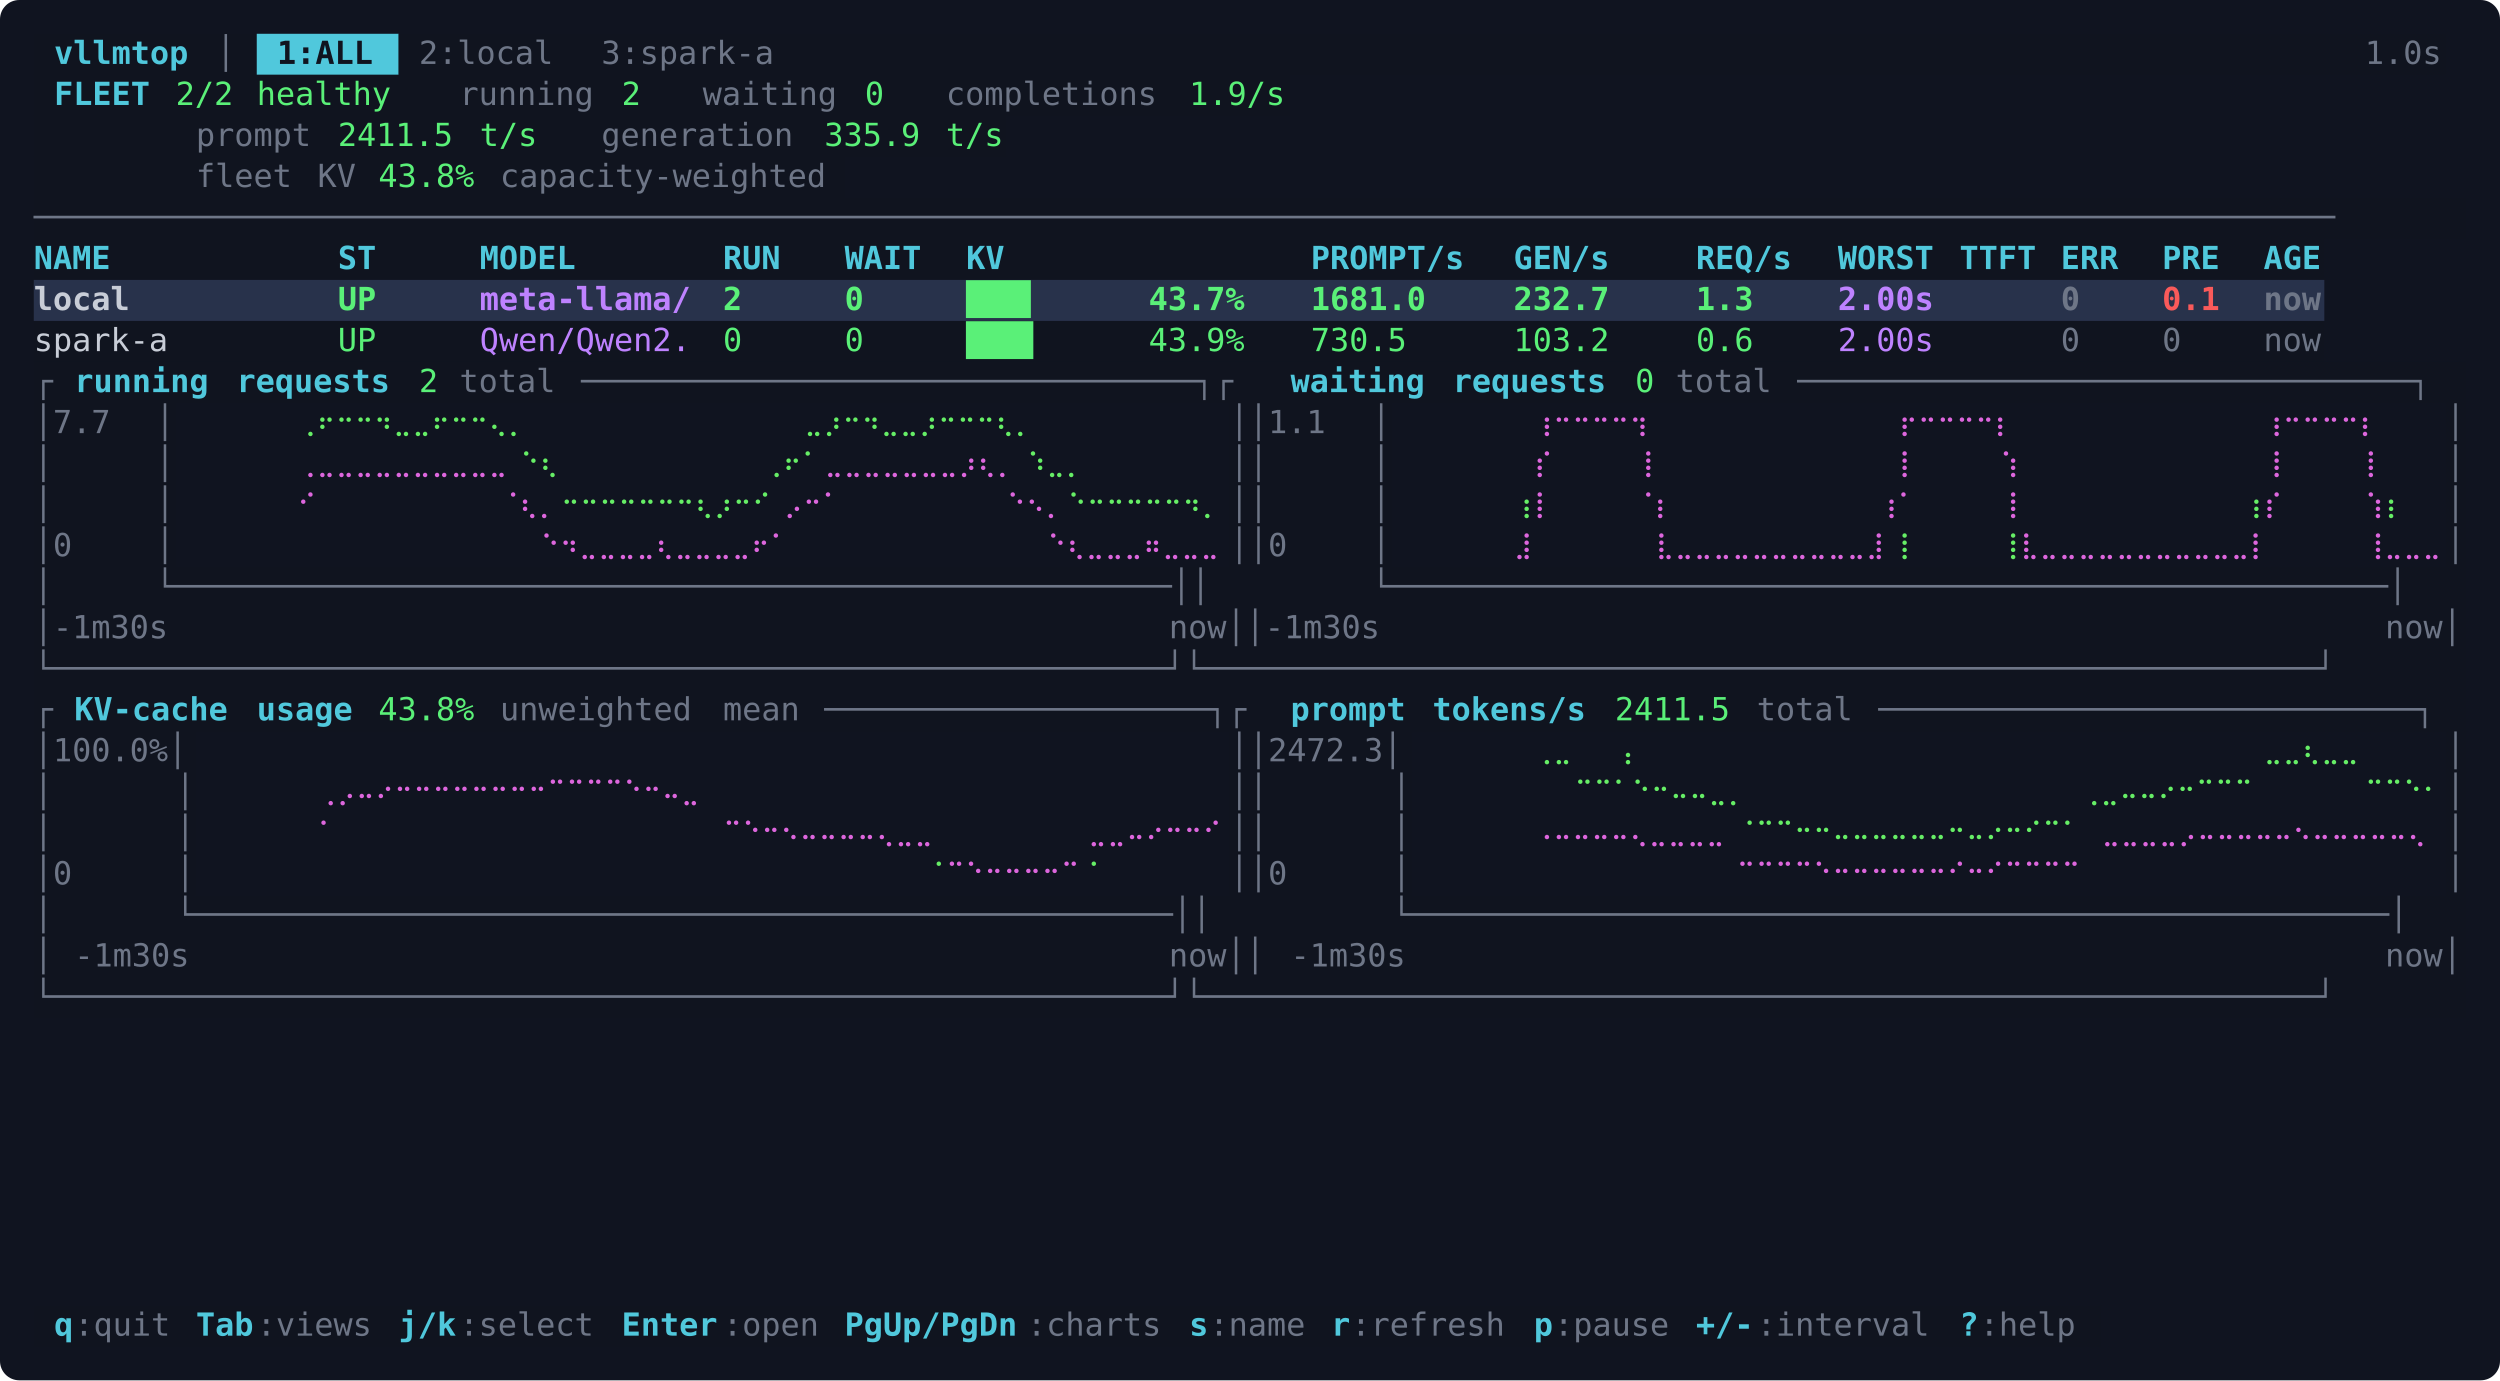
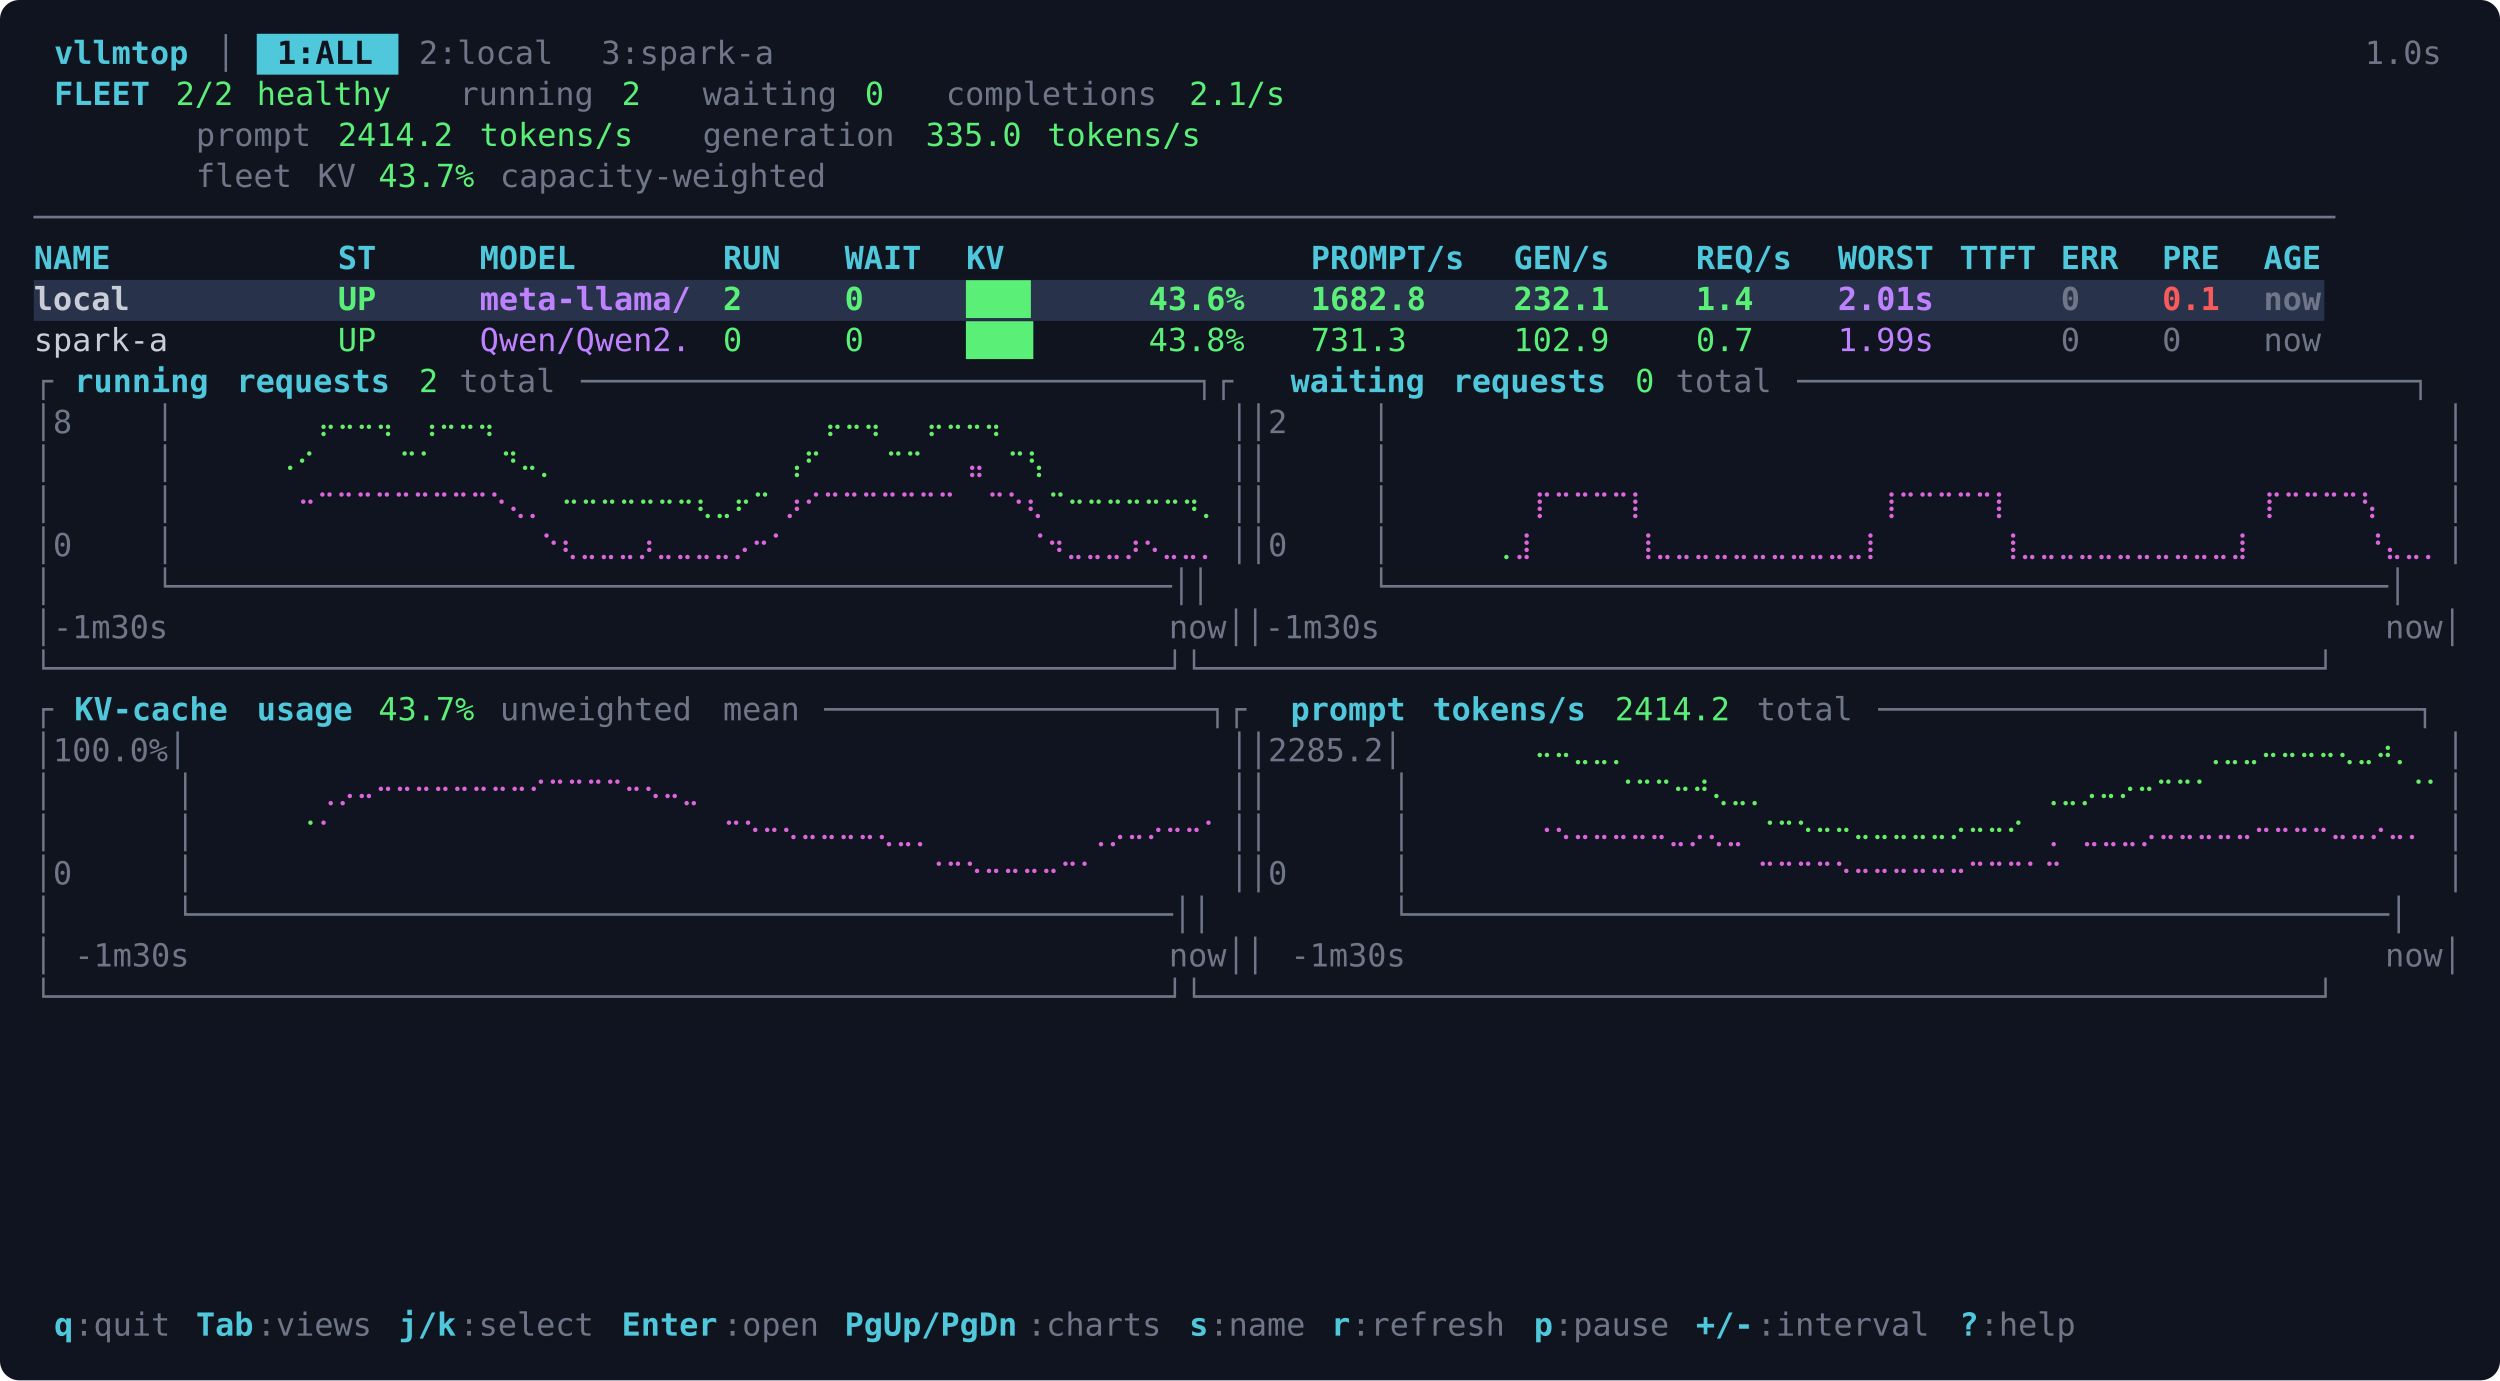
<svg xmlns="http://www.w3.org/2000/svg" width="1036" height="572" viewBox="0 0 1036 572">
  <rect width="100%" height="100%" rx="8" fill="#101420" />
  <rect x="14.0" y="14.0" width="92.4" height="17.0" fill="#10141f" />
  <rect x="106.4" y="14.0" width="58.8" height="17.0" fill="#50c8dc" />
  <rect x="165.2" y="14.0" width="848.4" height="17.0" fill="#10141f" />
  <rect x="14.0" y="31.0" width="520.8" height="17.0" fill="#10141f" />
-   <rect x="14.0" y="48.0" width="403.2" height="17.0" fill="#10141f" />
+   <rect x="14.0" y="48.0" width="487.2" height="17.0" fill="#10141f" />
  <rect x="14.0" y="65.0" width="336.0" height="17.0" fill="#10141f" />
  <rect x="14.0" y="82.0" width="1008.0" height="17.0" fill="#10141f" />
  <rect x="14.0" y="99.0" width="949.2" height="17.0" fill="#10141f" />
  <rect x="14.0" y="116.0" width="949.2" height="17.0" fill="#28324b" />
  <rect x="14.0" y="133.0" width="949.2" height="17.0" fill="#10141f" />
  <rect x="14.0" y="150.0" width="1008.0" height="17.0" fill="#10141f" />
  <rect x="14.0" y="167.0" width="58.8" height="17.0" fill="#10141f" />
  <rect x="509.6" y="167.0" width="67.2" height="17.0" fill="#10141f" />
  <rect x="1013.6" y="167.0" width="8.4" height="17.0" fill="#10141f" />
  <rect x="14.0" y="184.0" width="58.8" height="17.0" fill="#10141f" />
  <rect x="509.6" y="184.0" width="67.2" height="17.0" fill="#10141f" />
  <rect x="1013.6" y="184.0" width="8.4" height="17.0" fill="#10141f" />
  <rect x="14.0" y="201.0" width="58.8" height="17.0" fill="#10141f" />
  <rect x="509.6" y="201.0" width="67.2" height="17.0" fill="#10141f" />
  <rect x="1013.6" y="201.0" width="8.4" height="17.0" fill="#10141f" />
  <rect x="14.0" y="218.0" width="58.8" height="17.0" fill="#10141f" />
  <rect x="509.6" y="218.0" width="67.2" height="17.0" fill="#10141f" />
  <rect x="1013.6" y="218.0" width="8.4" height="17.0" fill="#10141f" />
  <rect x="14.0" y="235.0" width="1008.0" height="17.0" fill="#10141f" />
  <rect x="14.0" y="252.0" width="1008.0" height="17.0" fill="#10141f" />
  <rect x="14.0" y="269.0" width="1008.0" height="17.0" fill="#10141f" />
  <rect x="14.0" y="286.0" width="1008.0" height="17.0" fill="#10141f" />
  <rect x="14.0" y="303.0" width="67.2" height="17.0" fill="#10141f" />
  <rect x="509.6" y="303.0" width="75.6" height="17.0" fill="#10141f" />
  <rect x="1013.6" y="303.0" width="8.4" height="17.0" fill="#10141f" />
  <rect x="14.0" y="320.0" width="67.2" height="17.0" fill="#10141f" />
  <rect x="509.6" y="320.0" width="75.6" height="17.0" fill="#10141f" />
  <rect x="1013.6" y="320.0" width="8.4" height="17.0" fill="#10141f" />
  <rect x="14.0" y="337.0" width="67.2" height="17.0" fill="#10141f" />
  <rect x="509.6" y="337.0" width="75.6" height="17.0" fill="#10141f" />
  <rect x="1013.6" y="337.0" width="8.4" height="17.0" fill="#10141f" />
  <rect x="14.0" y="354.0" width="67.2" height="17.0" fill="#10141f" />
  <rect x="509.6" y="354.0" width="75.6" height="17.0" fill="#10141f" />
  <rect x="1013.6" y="354.0" width="8.4" height="17.0" fill="#10141f" />
  <rect x="14.0" y="371.0" width="1008.0" height="17.0" fill="#10141f" />
  <rect x="14.0" y="388.0" width="1008.0" height="17.0" fill="#10141f" />
  <rect x="14.0" y="405.0" width="1008.0" height="17.0" fill="#10141f" />
  <rect x="14.0" y="541.0" width="856.8" height="17.0" fill="#10141f" />
  <g font-family="ui-monospace,'Cascadia Mono','DejaVu Sans Mono',Menlo,Consolas,monospace" font-size="13.2px">
    <text x="22.4" y="26.5" fill="#50c8dc" textLength="58.8" lengthAdjust="spacingAndGlyphs" font-weight="bold">vllmtop</text>
    <text x="89.6" y="26.5" fill="#6e7687" textLength="8.4" lengthAdjust="spacingAndGlyphs">│</text>
    <text x="114.8" y="26.5" fill="#10141f" textLength="42.0" lengthAdjust="spacingAndGlyphs" font-weight="bold">1:ALL</text>
    <text x="173.6" y="26.5" fill="#6e7687" textLength="58.8" lengthAdjust="spacingAndGlyphs">2:local</text>
    <text x="249.2" y="26.5" fill="#6e7687" textLength="75.6" lengthAdjust="spacingAndGlyphs">3:spark-a</text>
    <text x="980.0" y="26.5" fill="#6e7687" textLength="33.6" lengthAdjust="spacingAndGlyphs">1.0s</text>
    <text x="22.4" y="43.5" fill="#50c8dc" textLength="42.0" lengthAdjust="spacingAndGlyphs" font-weight="bold">FLEET</text>
    <text x="72.8" y="43.5" fill="#5af078" textLength="25.2" lengthAdjust="spacingAndGlyphs">2/2</text>
    <text x="106.4" y="43.5" fill="#5af078" textLength="58.8" lengthAdjust="spacingAndGlyphs">healthy</text>
    <text x="190.4" y="43.5" fill="#6e7687" textLength="58.8" lengthAdjust="spacingAndGlyphs">running</text>
    <text x="257.6" y="43.5" fill="#5af078" textLength="8.4" lengthAdjust="spacingAndGlyphs">2</text>
    <text x="291.2" y="43.5" fill="#6e7687" textLength="58.8" lengthAdjust="spacingAndGlyphs">waiting</text>
    <text x="358.4" y="43.5" fill="#5af078" textLength="8.4" lengthAdjust="spacingAndGlyphs">0</text>
    <text x="392.0" y="43.5" fill="#6e7687" textLength="92.4" lengthAdjust="spacingAndGlyphs">completions</text>
-     <text x="492.8" y="43.5" fill="#5af078" textLength="42.0" lengthAdjust="spacingAndGlyphs">1.9/s</text>
+     <text x="492.8" y="43.5" fill="#5af078" textLength="42.0" lengthAdjust="spacingAndGlyphs">2.1/s</text>
    <text x="81.2" y="60.5" fill="#6e7687" textLength="50.4" lengthAdjust="spacingAndGlyphs">prompt</text>
-     <text x="140.0" y="60.5" fill="#5af078" textLength="50.4" lengthAdjust="spacingAndGlyphs">2411.5</text>
-     <text x="198.8" y="60.5" fill="#5af078" textLength="25.2" lengthAdjust="spacingAndGlyphs">t/s</text>
-     <text x="249.2" y="60.5" fill="#6e7687" textLength="84.0" lengthAdjust="spacingAndGlyphs">generation</text>
-     <text x="341.6" y="60.5" fill="#5af078" textLength="42.0" lengthAdjust="spacingAndGlyphs">335.9</text>
-     <text x="392.0" y="60.5" fill="#5af078" textLength="25.2" lengthAdjust="spacingAndGlyphs">t/s</text>
+     <text x="140.0" y="60.5" fill="#5af078" textLength="50.4" lengthAdjust="spacingAndGlyphs">2414.2</text>
+     <text x="198.8" y="60.5" fill="#5af078" textLength="67.2" lengthAdjust="spacingAndGlyphs">tokens/s</text>
+     <text x="291.2" y="60.5" fill="#6e7687" textLength="84.0" lengthAdjust="spacingAndGlyphs">generation</text>
+     <text x="383.6" y="60.5" fill="#5af078" textLength="42.0" lengthAdjust="spacingAndGlyphs">335.0</text>
+     <text x="434.0" y="60.5" fill="#5af078" textLength="67.2" lengthAdjust="spacingAndGlyphs">tokens/s</text>
    <text x="81.2" y="77.5" fill="#6e7687" textLength="42.0" lengthAdjust="spacingAndGlyphs">fleet</text>
    <text x="131.6" y="77.5" fill="#6e7687" textLength="16.8" lengthAdjust="spacingAndGlyphs">KV</text>
-     <text x="156.8" y="77.5" fill="#5af078" textLength="42.0" lengthAdjust="spacingAndGlyphs">43.8%</text>
+     <text x="156.8" y="77.5" fill="#5af078" textLength="42.0" lengthAdjust="spacingAndGlyphs">43.7%</text>
    <text x="207.2" y="77.5" fill="#6e7687" textLength="142.8" lengthAdjust="spacingAndGlyphs">capacity-weighted</text>
    <text x="14.0" y="94.5" fill="#6e7687" textLength="1008.0" lengthAdjust="spacingAndGlyphs">────────────────────────────────────────────────────────────────────────────────────────────────────────────────────────</text>
    <text x="14.0" y="111.5" fill="#50c8dc" textLength="33.6" lengthAdjust="spacingAndGlyphs" font-weight="bold">NAME</text>
    <text x="140.0" y="111.5" fill="#50c8dc" textLength="16.8" lengthAdjust="spacingAndGlyphs" font-weight="bold">ST</text>
    <text x="198.8" y="111.5" fill="#50c8dc" textLength="42.0" lengthAdjust="spacingAndGlyphs" font-weight="bold">MODEL</text>
    <text x="299.6" y="111.5" fill="#50c8dc" textLength="25.2" lengthAdjust="spacingAndGlyphs" font-weight="bold">RUN</text>
    <text x="350.0" y="111.5" fill="#50c8dc" textLength="33.6" lengthAdjust="spacingAndGlyphs" font-weight="bold">WAIT</text>
    <text x="400.4" y="111.5" fill="#50c8dc" textLength="16.8" lengthAdjust="spacingAndGlyphs" font-weight="bold">KV</text>
    <text x="543.2" y="111.5" fill="#50c8dc" textLength="67.2" lengthAdjust="spacingAndGlyphs" font-weight="bold">PROMPT/s</text>
    <text x="627.2" y="111.5" fill="#50c8dc" textLength="42.0" lengthAdjust="spacingAndGlyphs" font-weight="bold">GEN/s</text>
    <text x="702.8" y="111.5" fill="#50c8dc" textLength="42.0" lengthAdjust="spacingAndGlyphs" font-weight="bold">REQ/s</text>
    <text x="761.6" y="111.5" fill="#50c8dc" textLength="42.0" lengthAdjust="spacingAndGlyphs" font-weight="bold">WORST</text>
    <text x="812.0" y="111.5" fill="#50c8dc" textLength="33.6" lengthAdjust="spacingAndGlyphs" font-weight="bold">TTFT</text>
    <text x="854.0" y="111.5" fill="#50c8dc" textLength="25.2" lengthAdjust="spacingAndGlyphs" font-weight="bold">ERR</text>
    <text x="896.0" y="111.5" fill="#50c8dc" textLength="25.2" lengthAdjust="spacingAndGlyphs" font-weight="bold">PRE</text>
    <text x="938.0" y="111.5" fill="#50c8dc" textLength="25.2" lengthAdjust="spacingAndGlyphs" font-weight="bold">AGE</text>
    <text x="14.0" y="128.5" fill="#c8cdd7" textLength="42.0" lengthAdjust="spacingAndGlyphs" font-weight="bold">local</text>
    <text x="140.0" y="128.5" fill="#5af078" textLength="16.8" lengthAdjust="spacingAndGlyphs" font-weight="bold">UP</text>
    <text x="198.8" y="128.5" fill="#be82ff" textLength="92.4" lengthAdjust="spacingAndGlyphs" font-weight="bold">meta-llama/</text>
    <text x="299.6" y="128.5" fill="#5af078" textLength="8.4" lengthAdjust="spacingAndGlyphs" font-weight="bold">2</text>
    <text x="350.0" y="128.5" fill="#5af078" textLength="8.4" lengthAdjust="spacingAndGlyphs" font-weight="bold">0</text>
    <text x="400.4" y="128.5" fill="#5af078" textLength="33.6" lengthAdjust="spacingAndGlyphs" font-weight="bold">███▍</text>
-     <text x="476.0" y="128.5" fill="#5af078" textLength="42.0" lengthAdjust="spacingAndGlyphs" font-weight="bold">43.7%</text>
-     <text x="543.2" y="128.5" fill="#5af078" textLength="50.4" lengthAdjust="spacingAndGlyphs" font-weight="bold">1681.0</text>
-     <text x="627.2" y="128.5" fill="#5af078" textLength="42.0" lengthAdjust="spacingAndGlyphs" font-weight="bold">232.7</text>
-     <text x="702.8" y="128.5" fill="#5af078" textLength="25.2" lengthAdjust="spacingAndGlyphs" font-weight="bold">1.3</text>
-     <text x="761.6" y="128.5" fill="#be82ff" textLength="42.0" lengthAdjust="spacingAndGlyphs" font-weight="bold">2.00s</text>
+     <text x="476.0" y="128.5" fill="#5af078" textLength="42.0" lengthAdjust="spacingAndGlyphs" font-weight="bold">43.6%</text>
+     <text x="543.2" y="128.5" fill="#5af078" textLength="50.4" lengthAdjust="spacingAndGlyphs" font-weight="bold">1682.8</text>
+     <text x="627.2" y="128.5" fill="#5af078" textLength="42.0" lengthAdjust="spacingAndGlyphs" font-weight="bold">232.1</text>
+     <text x="702.8" y="128.5" fill="#5af078" textLength="25.2" lengthAdjust="spacingAndGlyphs" font-weight="bold">1.4</text>
+     <text x="761.6" y="128.5" fill="#be82ff" textLength="42.0" lengthAdjust="spacingAndGlyphs" font-weight="bold">2.01s</text>
    <text x="854.0" y="128.5" fill="#6e7687" textLength="8.4" lengthAdjust="spacingAndGlyphs" font-weight="bold">0</text>
    <text x="896.0" y="128.5" fill="#fa5a5a" textLength="25.2" lengthAdjust="spacingAndGlyphs" font-weight="bold">0.1</text>
    <text x="938.0" y="128.5" fill="#6e7687" textLength="25.2" lengthAdjust="spacingAndGlyphs" font-weight="bold">now</text>
    <text x="14.0" y="145.5" fill="#c8cdd7" textLength="58.8" lengthAdjust="spacingAndGlyphs">spark-a</text>
    <text x="140.0" y="145.5" fill="#5af078" textLength="16.8" lengthAdjust="spacingAndGlyphs">UP</text>
    <text x="198.8" y="145.5" fill="#be82ff" textLength="92.4" lengthAdjust="spacingAndGlyphs">Qwen/Qwen2.</text>
    <text x="299.6" y="145.5" fill="#5af078" textLength="8.4" lengthAdjust="spacingAndGlyphs">0</text>
    <text x="350.0" y="145.5" fill="#5af078" textLength="8.4" lengthAdjust="spacingAndGlyphs">0</text>
    <text x="400.4" y="145.5" fill="#5af078" textLength="33.6" lengthAdjust="spacingAndGlyphs">███▌</text>
-     <text x="476.0" y="145.5" fill="#5af078" textLength="42.0" lengthAdjust="spacingAndGlyphs">43.9%</text>
-     <text x="543.2" y="145.5" fill="#5af078" textLength="42.0" lengthAdjust="spacingAndGlyphs">730.5</text>
-     <text x="627.2" y="145.5" fill="#5af078" textLength="42.0" lengthAdjust="spacingAndGlyphs">103.2</text>
-     <text x="702.8" y="145.5" fill="#5af078" textLength="25.2" lengthAdjust="spacingAndGlyphs">0.6</text>
-     <text x="761.6" y="145.5" fill="#be82ff" textLength="42.0" lengthAdjust="spacingAndGlyphs">2.00s</text>
+     <text x="476.0" y="145.5" fill="#5af078" textLength="42.0" lengthAdjust="spacingAndGlyphs">43.8%</text>
+     <text x="543.2" y="145.5" fill="#5af078" textLength="42.0" lengthAdjust="spacingAndGlyphs">731.3</text>
+     <text x="627.2" y="145.5" fill="#5af078" textLength="42.0" lengthAdjust="spacingAndGlyphs">102.9</text>
+     <text x="702.8" y="145.5" fill="#5af078" textLength="25.2" lengthAdjust="spacingAndGlyphs">0.7</text>
+     <text x="761.6" y="145.5" fill="#be82ff" textLength="42.0" lengthAdjust="spacingAndGlyphs">1.99s</text>
    <text x="854.0" y="145.5" fill="#6e7687" textLength="8.4" lengthAdjust="spacingAndGlyphs">0</text>
    <text x="896.0" y="145.5" fill="#6e7687" textLength="8.4" lengthAdjust="spacingAndGlyphs">0</text>
    <text x="938.0" y="145.5" fill="#6e7687" textLength="25.2" lengthAdjust="spacingAndGlyphs">now</text>
    <text x="14.0" y="162.5" fill="#6e7687" textLength="8.4" lengthAdjust="spacingAndGlyphs">┌</text>
    <text x="30.8" y="162.5" fill="#50c8dc" textLength="58.8" lengthAdjust="spacingAndGlyphs" font-weight="bold">running</text>
    <text x="98.0" y="162.5" fill="#50c8dc" textLength="67.2" lengthAdjust="spacingAndGlyphs" font-weight="bold">requests</text>
    <text x="173.6" y="162.5" fill="#5af078" textLength="8.4" lengthAdjust="spacingAndGlyphs">2</text>
    <text x="190.4" y="162.5" fill="#6e7687" textLength="42.0" lengthAdjust="spacingAndGlyphs">total</text>
    <text x="240.8" y="162.5" fill="#6e7687" textLength="285.6" lengthAdjust="spacingAndGlyphs">────────────────────────────────┐┌</text>
    <text x="534.8" y="162.5" fill="#50c8dc" textLength="58.8" lengthAdjust="spacingAndGlyphs" font-weight="bold">waiting</text>
    <text x="602.0" y="162.5" fill="#50c8dc" textLength="67.2" lengthAdjust="spacingAndGlyphs" font-weight="bold">requests</text>
    <text x="677.6" y="162.5" fill="#5af078" textLength="8.4" lengthAdjust="spacingAndGlyphs">0</text>
    <text x="694.4" y="162.5" fill="#6e7687" textLength="42.0" lengthAdjust="spacingAndGlyphs">total</text>
    <text x="744.8" y="162.5" fill="#6e7687" textLength="277.2" lengthAdjust="spacingAndGlyphs">────────────────────────────────┐</text>
-     <text x="14.0" y="179.5" fill="#6e7687" textLength="33.6" lengthAdjust="spacingAndGlyphs">│7.7</text>
+     <text x="14.0" y="179.5" fill="#6e7687" textLength="16.8" lengthAdjust="spacingAndGlyphs">│8</text>
    <text x="64.4" y="179.5" fill="#6e7687" textLength="8.4" lengthAdjust="spacingAndGlyphs">│</text>
-     <text x="123.2" y="179.5" fill="#66ee66" textLength="100.8" lengthAdjust="spacingAndGlyphs">⢀⠖⠒⠒⠲⣀⣀⠖⠒⠒⢄⡀</text>
-     <text x="333.2" y="179.5" fill="#66ee66" textLength="100.8" lengthAdjust="spacingAndGlyphs">⣀⡰⠒⠲⣀⣀⡰⠒⠒⠒⢆⡀</text>
-     <text x="509.6" y="179.5" fill="#6e7687" textLength="42.0" lengthAdjust="spacingAndGlyphs">││1.1</text>
+     <text x="131.6" y="179.5" fill="#66ee66" textLength="33.6" lengthAdjust="spacingAndGlyphs">⡤⠤⠤⢤</text>
+     <text x="173.6" y="179.5" fill="#66ee66" textLength="33.6" lengthAdjust="spacingAndGlyphs">⢠⠤⠤⢤</text>
+     <text x="341.6" y="179.5" fill="#66ee66" textLength="25.2" lengthAdjust="spacingAndGlyphs">⡤⠤⢤</text>
+     <text x="383.6" y="179.5" fill="#66ee66" textLength="33.6" lengthAdjust="spacingAndGlyphs">⡤⠤⠤⢤</text>
+     <text x="509.6" y="179.5" fill="#6e7687" textLength="25.2" lengthAdjust="spacingAndGlyphs">││2</text>
    <text x="568.4" y="179.5" fill="#6e7687" textLength="8.4" lengthAdjust="spacingAndGlyphs">│</text>
-     <text x="635.6" y="179.5" fill="#dd66dd" textLength="50.4" lengthAdjust="spacingAndGlyphs">⢰⠒⠒⠒⠒⢲</text>
-     <text x="786.8" y="179.5" fill="#dd66dd" textLength="50.4" lengthAdjust="spacingAndGlyphs">⡖⠒⠒⠒⠒⡆</text>
-     <text x="938.0" y="179.5" fill="#dd66dd" textLength="50.4" lengthAdjust="spacingAndGlyphs">⢰⠒⠒⠒⠒⡆</text>
    <text x="1013.6" y="179.5" fill="#6e7687" textLength="8.4" lengthAdjust="spacingAndGlyphs">│</text>
    <text x="14.0" y="196.5" fill="#6e7687" textLength="8.4" lengthAdjust="spacingAndGlyphs">│</text>
    <text x="64.4" y="196.5" fill="#6e7687" textLength="8.4" lengthAdjust="spacingAndGlyphs">│</text>
-     <text x="123.2" y="196.5" fill="#dd66dd" textLength="92.4" lengthAdjust="spacingAndGlyphs">⢀⣀⣀⣀⣀⣀⣀⣀⣀⣀⣀</text>
-     <text x="215.6" y="196.5" fill="#66ee66" textLength="16.8" lengthAdjust="spacingAndGlyphs">⠑⢆</text>
-     <text x="316.4" y="196.5" fill="#66ee66" textLength="25.2" lengthAdjust="spacingAndGlyphs">⢀⠖⠁</text>
-     <text x="341.6" y="196.5" fill="#dd66dd" textLength="84.0" lengthAdjust="spacingAndGlyphs">⣀⣀⣀⣀⣀⣀⣀⡰⢆⡀</text>
-     <text x="425.6" y="196.5" fill="#66ee66" textLength="25.2" lengthAdjust="spacingAndGlyphs">⠱⣀⡀</text>
+     <text x="114.8" y="196.5" fill="#66ee66" textLength="16.8" lengthAdjust="spacingAndGlyphs">⠠⠊</text>
+     <text x="165.2" y="196.5" fill="#66ee66" textLength="16.8" lengthAdjust="spacingAndGlyphs">⠉⠁</text>
+     <text x="207.2" y="196.5" fill="#66ee66" textLength="25.2" lengthAdjust="spacingAndGlyphs">⠙⠤⡀</text>
+     <text x="324.8" y="196.5" fill="#66ee66" textLength="16.8" lengthAdjust="spacingAndGlyphs">⢠⠋</text>
+     <text x="366.8" y="196.5" fill="#66ee66" textLength="16.8" lengthAdjust="spacingAndGlyphs">⠉⠉</text>
+     <text x="400.4" y="196.5" fill="#dd66dd" textLength="8.4" lengthAdjust="spacingAndGlyphs">⣤</text>
+     <text x="417.2" y="196.5" fill="#66ee66" textLength="16.8" lengthAdjust="spacingAndGlyphs">⠉⢣</text>
    <text x="509.6" y="196.5" fill="#6e7687" textLength="16.8" lengthAdjust="spacingAndGlyphs">││</text>
    <text x="568.4" y="196.5" fill="#6e7687" textLength="8.4" lengthAdjust="spacingAndGlyphs">│</text>
-     <text x="635.6" y="196.5" fill="#dd66dd" textLength="8.4" lengthAdjust="spacingAndGlyphs">⡎</text>
-     <text x="677.6" y="196.5" fill="#dd66dd" textLength="8.4" lengthAdjust="spacingAndGlyphs">⢸</text>
-     <text x="786.8" y="196.5" fill="#dd66dd" textLength="8.4" lengthAdjust="spacingAndGlyphs">⡇</text>
-     <text x="828.8" y="196.5" fill="#dd66dd" textLength="8.4" lengthAdjust="spacingAndGlyphs">⢱</text>
-     <text x="938.0" y="196.5" fill="#dd66dd" textLength="8.4" lengthAdjust="spacingAndGlyphs">⢸</text>
-     <text x="980.0" y="196.5" fill="#dd66dd" textLength="8.4" lengthAdjust="spacingAndGlyphs">⡇</text>
    <text x="1013.6" y="196.5" fill="#6e7687" textLength="8.4" lengthAdjust="spacingAndGlyphs">│</text>
    <text x="14.0" y="213.5" fill="#6e7687" textLength="8.4" lengthAdjust="spacingAndGlyphs">│</text>
    <text x="64.4" y="213.5" fill="#6e7687" textLength="8.4" lengthAdjust="spacingAndGlyphs">│</text>
-     <text x="123.2" y="213.5" fill="#dd66dd" textLength="8.4" lengthAdjust="spacingAndGlyphs">⠊</text>
-     <text x="207.2" y="213.5" fill="#dd66dd" textLength="25.2" lengthAdjust="spacingAndGlyphs">⠈⢆⡀</text>
-     <text x="232.4" y="213.5" fill="#66ee66" textLength="92.4" lengthAdjust="spacingAndGlyphs">⠒⠒⠒⠒⠒⠒⠒⢆⡰⠒⠊</text>
-     <text x="324.8" y="213.5" fill="#dd66dd" textLength="25.2" lengthAdjust="spacingAndGlyphs">⡠⠒⠁</text>
-     <text x="417.2" y="213.5" fill="#dd66dd" textLength="25.2" lengthAdjust="spacingAndGlyphs">⠑⠢⡀</text>
-     <text x="442.4" y="213.5" fill="#66ee66" textLength="67.2" lengthAdjust="spacingAndGlyphs">⠑⠒⠒⠒⠒⠒⠲⡀</text>
+     <text x="123.2" y="213.5" fill="#dd66dd" textLength="109.2" lengthAdjust="spacingAndGlyphs">⠒⠉⠉⠉⠉⠉⠉⠉⠉⠉⠑⢄⡀</text>
+     <text x="232.4" y="213.5" fill="#66ee66" textLength="92.4" lengthAdjust="spacingAndGlyphs">⠒⠒⠒⠒⠒⠒⠒⢆⣀⠖⠉</text>
+     <text x="324.8" y="213.5" fill="#dd66dd" textLength="75.6" lengthAdjust="spacingAndGlyphs">⡰⠊⠉⠉⠉⠉⠉⠉⠉</text>
+     <text x="408.8" y="213.5" fill="#dd66dd" textLength="25.2" lengthAdjust="spacingAndGlyphs">⠉⠑⢆</text>
+     <text x="434.0" y="213.5" fill="#66ee66" textLength="75.6" lengthAdjust="spacingAndGlyphs">⠉⠒⠒⠒⠒⠒⠒⠲⡀</text>
    <text x="509.6" y="213.5" fill="#6e7687" textLength="16.8" lengthAdjust="spacingAndGlyphs">││</text>
    <text x="568.4" y="213.5" fill="#6e7687" textLength="8.4" lengthAdjust="spacingAndGlyphs">│</text>
-     <text x="627.2" y="213.5" fill="#66ee66" textLength="8.4" lengthAdjust="spacingAndGlyphs">⢰</text>
-     <text x="635.6" y="213.5" fill="#dd66dd" textLength="8.4" lengthAdjust="spacingAndGlyphs">⡇</text>
-     <text x="677.6" y="213.5" fill="#dd66dd" textLength="16.8" lengthAdjust="spacingAndGlyphs">⠈⡆</text>
-     <text x="778.4" y="213.5" fill="#dd66dd" textLength="16.8" lengthAdjust="spacingAndGlyphs">⢰⠁</text>
-     <text x="828.8" y="213.5" fill="#dd66dd" textLength="8.4" lengthAdjust="spacingAndGlyphs">⢸</text>
-     <text x="929.6" y="213.5" fill="#66ee66" textLength="8.4" lengthAdjust="spacingAndGlyphs">⢰</text>
-     <text x="938.0" y="213.5" fill="#dd66dd" textLength="8.4" lengthAdjust="spacingAndGlyphs">⡎</text>
-     <text x="980.0" y="213.5" fill="#dd66dd" textLength="8.4" lengthAdjust="spacingAndGlyphs">⢱</text>
-     <text x="988.4" y="213.5" fill="#66ee66" textLength="8.4" lengthAdjust="spacingAndGlyphs">⡆</text>
+     <text x="635.6" y="213.5" fill="#dd66dd" textLength="50.4" lengthAdjust="spacingAndGlyphs">⡏⠉⠉⠉⠉⡇</text>
+     <text x="778.4" y="213.5" fill="#dd66dd" textLength="58.8" lengthAdjust="spacingAndGlyphs">⢸⠉⠉⠉⠉⠉⡇</text>
+     <text x="938.0" y="213.5" fill="#dd66dd" textLength="50.4" lengthAdjust="spacingAndGlyphs">⡏⠉⠉⠉⠉⢣</text>
    <text x="1013.6" y="213.5" fill="#6e7687" textLength="8.4" lengthAdjust="spacingAndGlyphs">│</text>
    <text x="14.0" y="230.5" fill="#6e7687" textLength="16.8" lengthAdjust="spacingAndGlyphs">│0</text>
    <text x="64.4" y="230.5" fill="#6e7687" textLength="8.4" lengthAdjust="spacingAndGlyphs">│</text>
-     <text x="224.0" y="230.5" fill="#dd66dd" textLength="109.2" lengthAdjust="spacingAndGlyphs">⠑⠲⣀⣀⣀⣀⢆⣀⣀⣀⣀⠖⠁</text>
-     <text x="434.0" y="230.5" fill="#dd66dd" textLength="75.6" lengthAdjust="spacingAndGlyphs">⠑⢆⣀⣀⣀⠶⣀⣀⣀</text>
+     <text x="224.0" y="230.5" fill="#dd66dd" textLength="109.2" lengthAdjust="spacingAndGlyphs">⠑⢆⣀⣀⣀⡰⣀⣀⣀⣀⡠⠒⠁</text>
+     <text x="425.6" y="230.5" fill="#dd66dd" textLength="84.0" lengthAdjust="spacingAndGlyphs">⠈⠲⣀⣀⣀⡰⠢⣀⣀⡀</text>
    <text x="509.6" y="230.5" fill="#6e7687" textLength="25.2" lengthAdjust="spacingAndGlyphs">││0</text>
    <text x="568.4" y="230.5" fill="#6e7687" textLength="8.4" lengthAdjust="spacingAndGlyphs">│</text>
+     <text x="618.8" y="230.5" fill="#66ee66" textLength="8.4" lengthAdjust="spacingAndGlyphs">⢀</text>
    <text x="627.2" y="230.5" fill="#dd66dd" textLength="8.4" lengthAdjust="spacingAndGlyphs">⣸</text>
-     <text x="686.0" y="230.5" fill="#dd66dd" textLength="100.8" lengthAdjust="spacingAndGlyphs">⣇⣀⣀⣀⣀⣀⣀⣀⣀⣀⣀⣸</text>
-     <text x="786.8" y="230.5" fill="#66ee66" textLength="8.4" lengthAdjust="spacingAndGlyphs">⡇</text>
-     <text x="828.8" y="230.5" fill="#66ee66" textLength="8.4" lengthAdjust="spacingAndGlyphs">⢸</text>
-     <text x="837.2" y="230.5" fill="#dd66dd" textLength="109.2" lengthAdjust="spacingAndGlyphs">⣇⣀⣀⣀⣀⣀⣀⣀⣀⣀⣀⣀⡇</text>
-     <text x="980.0" y="230.5" fill="#dd66dd" textLength="33.6" lengthAdjust="spacingAndGlyphs">⢸⣀⣀⣀</text>
+     <text x="677.6" y="230.5" fill="#dd66dd" textLength="109.2" lengthAdjust="spacingAndGlyphs">⢸⣀⣀⣀⣀⣀⣀⣀⣀⣀⣀⣀⡇</text>
+     <text x="828.8" y="230.5" fill="#dd66dd" textLength="109.2" lengthAdjust="spacingAndGlyphs">⢸⣀⣀⣀⣀⣀⣀⣀⣀⣀⣀⣀⣸</text>
+     <text x="980.0" y="230.5" fill="#dd66dd" textLength="33.6" lengthAdjust="spacingAndGlyphs">⠘⣄⣀⡀</text>
    <text x="1013.6" y="230.5" fill="#6e7687" textLength="8.4" lengthAdjust="spacingAndGlyphs">│</text>
    <text x="14.0" y="247.5" fill="#6e7687" textLength="8.4" lengthAdjust="spacingAndGlyphs">│</text>
    <text x="64.4" y="247.5" fill="#6e7687" textLength="462.0" lengthAdjust="spacingAndGlyphs">└────────────────────────────────────────────────────││</text>
    <text x="568.4" y="247.5" fill="#6e7687" textLength="453.6" lengthAdjust="spacingAndGlyphs">└────────────────────────────────────────────────────│</text>
    <text x="14.0" y="264.5" fill="#6e7687" textLength="58.8" lengthAdjust="spacingAndGlyphs">│-1m30s</text>
    <text x="484.4" y="264.5" fill="#6e7687" textLength="92.4" lengthAdjust="spacingAndGlyphs">now││-1m30s</text>
    <text x="988.4" y="264.5" fill="#6e7687" textLength="33.6" lengthAdjust="spacingAndGlyphs">now│</text>
    <text x="14.0" y="281.5" fill="#6e7687" textLength="1008.0" lengthAdjust="spacingAndGlyphs">└──────────────────────────────────────────────────────────┘└──────────────────────────────────────────────────────────┘</text>
    <text x="14.0" y="298.5" fill="#6e7687" textLength="8.4" lengthAdjust="spacingAndGlyphs">┌</text>
    <text x="30.8" y="298.5" fill="#50c8dc" textLength="67.2" lengthAdjust="spacingAndGlyphs" font-weight="bold">KV-cache</text>
    <text x="106.4" y="298.5" fill="#50c8dc" textLength="42.0" lengthAdjust="spacingAndGlyphs" font-weight="bold">usage</text>
-     <text x="156.8" y="298.5" fill="#5af078" textLength="42.0" lengthAdjust="spacingAndGlyphs">43.8%</text>
+     <text x="156.8" y="298.5" fill="#5af078" textLength="42.0" lengthAdjust="spacingAndGlyphs">43.7%</text>
    <text x="207.2" y="298.5" fill="#6e7687" textLength="84.0" lengthAdjust="spacingAndGlyphs">unweighted</text>
    <text x="299.6" y="298.5" fill="#6e7687" textLength="33.6" lengthAdjust="spacingAndGlyphs">mean</text>
    <text x="341.6" y="298.5" fill="#6e7687" textLength="184.8" lengthAdjust="spacingAndGlyphs">────────────────────┐┌</text>
    <text x="534.8" y="298.5" fill="#50c8dc" textLength="50.4" lengthAdjust="spacingAndGlyphs" font-weight="bold">prompt</text>
    <text x="593.6" y="298.5" fill="#50c8dc" textLength="67.2" lengthAdjust="spacingAndGlyphs" font-weight="bold">tokens/s</text>
-     <text x="669.2" y="298.5" fill="#5af078" textLength="50.4" lengthAdjust="spacingAndGlyphs">2411.5</text>
+     <text x="669.2" y="298.5" fill="#5af078" textLength="50.4" lengthAdjust="spacingAndGlyphs">2414.2</text>
    <text x="728.0" y="298.5" fill="#6e7687" textLength="42.0" lengthAdjust="spacingAndGlyphs">total</text>
    <text x="778.4" y="298.5" fill="#6e7687" textLength="243.6" lengthAdjust="spacingAndGlyphs">────────────────────────────┐</text>
    <text x="14.0" y="315.5" fill="#6e7687" textLength="67.2" lengthAdjust="spacingAndGlyphs">│100.0%│</text>
-     <text x="509.6" y="315.5" fill="#6e7687" textLength="75.6" lengthAdjust="spacingAndGlyphs">││2472.3│</text>
-     <text x="635.6" y="315.5" fill="#66ee66" textLength="16.8" lengthAdjust="spacingAndGlyphs">⢀⣀</text>
-     <text x="669.2" y="315.5" fill="#66ee66" textLength="8.4" lengthAdjust="spacingAndGlyphs">⢠</text>
-     <text x="938.0" y="315.5" fill="#66ee66" textLength="42.0" lengthAdjust="spacingAndGlyphs">⣀⣀⢆⣀⣀</text>
+     <text x="509.6" y="315.5" fill="#6e7687" textLength="75.6" lengthAdjust="spacingAndGlyphs">││2285.2│</text>
+     <text x="635.6" y="315.5" fill="#66ee66" textLength="42.0" lengthAdjust="spacingAndGlyphs">⠤⠤⣀⣀⡀</text>
+     <text x="912.8" y="315.5" fill="#66ee66" textLength="92.4" lengthAdjust="spacingAndGlyphs">⢀⣀⣀⠤⠤⠤⠤⢄⣀⠴⡀</text>
    <text x="1013.6" y="315.5" fill="#6e7687" textLength="8.4" lengthAdjust="spacingAndGlyphs">│</text>
    <text x="14.0" y="332.5" fill="#6e7687" textLength="8.4" lengthAdjust="spacingAndGlyphs">│</text>
    <text x="72.8" y="332.5" fill="#6e7687" textLength="8.4" lengthAdjust="spacingAndGlyphs">│</text>
-     <text x="131.6" y="332.5" fill="#dd66dd" textLength="168.0" lengthAdjust="spacingAndGlyphs">⢀⡠⠤⠔⠒⠒⠒⠒⠒⠒⠒⠒⠉⠉⠉⠉⠑⠒⠤⣀</text>
+     <text x="131.6" y="332.5" fill="#dd66dd" textLength="168.0" lengthAdjust="spacingAndGlyphs">⢀⡠⠤⠒⠒⠒⠒⠒⠒⠒⠒⠊⠉⠉⠉⠉⠒⠢⠤⣀</text>
    <text x="509.6" y="332.5" fill="#6e7687" textLength="16.8" lengthAdjust="spacingAndGlyphs">││</text>
    <text x="576.8" y="332.5" fill="#6e7687" textLength="8.4" lengthAdjust="spacingAndGlyphs">│</text>
-     <text x="652.4" y="332.5" fill="#66ee66" textLength="75.6" lengthAdjust="spacingAndGlyphs">⠉⠉⠁⠑⠒⠤⠤⣀⡀</text>
-     <text x="862.4" y="332.5" fill="#66ee66" textLength="75.6" lengthAdjust="spacingAndGlyphs">⢀⣀⠤⠤⠔⠒⠉⠉⠉</text>
-     <text x="980.0" y="332.5" fill="#66ee66" textLength="33.6" lengthAdjust="spacingAndGlyphs">⠉⠉⠑⠂</text>
+     <text x="669.2" y="332.5" fill="#66ee66" textLength="67.2" lengthAdjust="spacingAndGlyphs">⠈⠉⠉⠒⠚⢄⣀⡀</text>
+     <text x="845.6" y="332.5" fill="#66ee66" textLength="75.6" lengthAdjust="spacingAndGlyphs">⢀⣀⡠⠤⠔⠒⠉⠉⠁</text>
+     <text x="996.8" y="332.5" fill="#66ee66" textLength="16.8" lengthAdjust="spacingAndGlyphs">⠈⠁</text>
    <text x="1013.6" y="332.5" fill="#6e7687" textLength="8.4" lengthAdjust="spacingAndGlyphs">│</text>
    <text x="14.0" y="349.5" fill="#6e7687" textLength="8.4" lengthAdjust="spacingAndGlyphs">│</text>
    <text x="72.8" y="349.5" fill="#6e7687" textLength="8.4" lengthAdjust="spacingAndGlyphs">│</text>
+     <text x="123.2" y="349.5" fill="#66ee66" textLength="8.4" lengthAdjust="spacingAndGlyphs">⠈</text>
    <text x="131.6" y="349.5" fill="#dd66dd" textLength="8.4" lengthAdjust="spacingAndGlyphs">⠁</text>
-     <text x="299.6" y="349.5" fill="#dd66dd" textLength="92.4" lengthAdjust="spacingAndGlyphs">⠉⠑⠒⠢⠤⠤⠤⠤⢄⣀⣀</text>
-     <text x="450.8" y="349.5" fill="#dd66dd" textLength="58.8" lengthAdjust="spacingAndGlyphs">⣀⣀⠤⠔⠒⠒⠊</text>
+     <text x="299.6" y="349.5" fill="#dd66dd" textLength="92.4" lengthAdjust="spacingAndGlyphs">⠉⠑⠒⠢⠤⠤⠤⠤⢄⣀⡀</text>
+     <text x="450.8" y="349.5" fill="#dd66dd" textLength="58.8" lengthAdjust="spacingAndGlyphs">⢀⡠⠤⠔⠒⠒⠁</text>
    <text x="509.6" y="349.5" fill="#6e7687" textLength="16.8" lengthAdjust="spacingAndGlyphs">││</text>
    <text x="576.8" y="349.5" fill="#6e7687" textLength="8.4" lengthAdjust="spacingAndGlyphs">│</text>
-     <text x="635.6" y="349.5" fill="#dd66dd" textLength="84.0" lengthAdjust="spacingAndGlyphs">⠠⠤⠤⠤⠤⢄⣀⣀⣀⣀</text>
-     <text x="719.6" y="349.5" fill="#66ee66" textLength="151.2" lengthAdjust="spacingAndGlyphs">⠈⠉⠉⠒⠒⠤⠤⠤⠤⠤⠤⠒⠤⠔⠒⠊⠉⠁</text>
-     <text x="870.8" y="349.5" fill="#dd66dd" textLength="142.8" lengthAdjust="spacingAndGlyphs">⣀⣀⣀⣀⡠⠤⠤⠤⠤⠤⠢⠤⠤⠤⠤⠤⢄</text>
+     <text x="635.6" y="349.5" fill="#dd66dd" textLength="92.4" lengthAdjust="spacingAndGlyphs">⠐⠢⠤⠤⠤⠤⠤⣀⡠⢄⣀</text>
+     <text x="728.0" y="349.5" fill="#66ee66" textLength="117.6" lengthAdjust="spacingAndGlyphs">⠈⠉⠑⠒⠒⠤⠤⠤⠤⠤⠔⠒⠒⠊</text>
+     <text x="845.6" y="349.5" fill="#dd66dd" textLength="8.4" lengthAdjust="spacingAndGlyphs">⢀</text>
+     <text x="862.4" y="349.5" fill="#dd66dd" textLength="151.2" lengthAdjust="spacingAndGlyphs">⣀⣀⣀⡠⠤⠤⠤⠤⠤⠒⠒⠒⠒⠤⠤⠔⠤⠄</text>
    <text x="1013.6" y="349.5" fill="#6e7687" textLength="8.4" lengthAdjust="spacingAndGlyphs">│</text>
    <text x="14.0" y="366.5" fill="#6e7687" textLength="16.8" lengthAdjust="spacingAndGlyphs">│0</text>
    <text x="72.8" y="366.5" fill="#6e7687" textLength="8.4" lengthAdjust="spacingAndGlyphs">│</text>
-     <text x="383.6" y="366.5" fill="#66ee66" textLength="8.4" lengthAdjust="spacingAndGlyphs">⠈</text>
-     <text x="392.0" y="366.5" fill="#dd66dd" textLength="58.8" lengthAdjust="spacingAndGlyphs">⠉⠑⠒⠒⠒⠒⠉</text>
-     <text x="450.8" y="366.5" fill="#66ee66" textLength="8.4" lengthAdjust="spacingAndGlyphs">⠁</text>
+     <text x="383.6" y="366.5" fill="#dd66dd" textLength="75.6" lengthAdjust="spacingAndGlyphs">⠈⠉⠑⠒⠒⠒⠒⠉⠁</text>
    <text x="509.6" y="366.5" fill="#6e7687" textLength="25.2" lengthAdjust="spacingAndGlyphs">││0</text>
    <text x="576.8" y="366.5" fill="#6e7687" textLength="8.4" lengthAdjust="spacingAndGlyphs">│</text>
-     <text x="719.6" y="366.5" fill="#dd66dd" textLength="151.2" lengthAdjust="spacingAndGlyphs">⠉⠉⠉⠉⠑⠒⠒⠒⠒⠒⠒⠊⠒⠊⠉⠉⠉⠉</text>
+     <text x="728.0" y="366.5" fill="#dd66dd" textLength="134.4" lengthAdjust="spacingAndGlyphs">⠉⠉⠉⠉⠑⠒⠒⠒⠒⠒⠒⠉⠉⠉⠁⠉</text>
    <text x="1013.6" y="366.5" fill="#6e7687" textLength="8.4" lengthAdjust="spacingAndGlyphs">│</text>
    <text x="14.0" y="383.5" fill="#6e7687" textLength="8.4" lengthAdjust="spacingAndGlyphs">│</text>
    <text x="72.8" y="383.5" fill="#6e7687" textLength="453.6" lengthAdjust="spacingAndGlyphs">└───────────────────────────────────────────────────││</text>
    <text x="576.8" y="383.5" fill="#6e7687" textLength="445.2" lengthAdjust="spacingAndGlyphs">└───────────────────────────────────────────────────│</text>
    <text x="14.0" y="400.5" fill="#6e7687" textLength="8.4" lengthAdjust="spacingAndGlyphs">│</text>
    <text x="30.8" y="400.5" fill="#6e7687" textLength="50.4" lengthAdjust="spacingAndGlyphs">-1m30s</text>
    <text x="484.4" y="400.5" fill="#6e7687" textLength="42.0" lengthAdjust="spacingAndGlyphs">now││</text>
    <text x="534.8" y="400.5" fill="#6e7687" textLength="50.4" lengthAdjust="spacingAndGlyphs">-1m30s</text>
    <text x="988.4" y="400.5" fill="#6e7687" textLength="33.6" lengthAdjust="spacingAndGlyphs">now│</text>
    <text x="14.0" y="417.5" fill="#6e7687" textLength="1008.0" lengthAdjust="spacingAndGlyphs">└──────────────────────────────────────────────────────────┘└──────────────────────────────────────────────────────────┘</text>
    <text x="22.4" y="553.5" fill="#50c8dc" textLength="8.4" lengthAdjust="spacingAndGlyphs" font-weight="bold">q</text>
    <text x="30.8" y="553.5" fill="#6e7687" textLength="42.0" lengthAdjust="spacingAndGlyphs">:quit</text>
    <text x="81.2" y="553.5" fill="#50c8dc" textLength="25.2" lengthAdjust="spacingAndGlyphs" font-weight="bold">Tab</text>
    <text x="106.4" y="553.5" fill="#6e7687" textLength="50.4" lengthAdjust="spacingAndGlyphs">:views</text>
    <text x="165.2" y="553.5" fill="#50c8dc" textLength="25.2" lengthAdjust="spacingAndGlyphs" font-weight="bold">j/k</text>
    <text x="190.4" y="553.5" fill="#6e7687" textLength="58.8" lengthAdjust="spacingAndGlyphs">:select</text>
    <text x="257.6" y="553.5" fill="#50c8dc" textLength="42.0" lengthAdjust="spacingAndGlyphs" font-weight="bold">Enter</text>
    <text x="299.6" y="553.5" fill="#6e7687" textLength="42.0" lengthAdjust="spacingAndGlyphs">:open</text>
    <text x="350.0" y="553.5" fill="#50c8dc" textLength="75.6" lengthAdjust="spacingAndGlyphs" font-weight="bold">PgUp/PgDn</text>
    <text x="425.6" y="553.5" fill="#6e7687" textLength="58.8" lengthAdjust="spacingAndGlyphs">:charts</text>
    <text x="492.8" y="553.5" fill="#50c8dc" textLength="8.4" lengthAdjust="spacingAndGlyphs" font-weight="bold">s</text>
    <text x="501.2" y="553.5" fill="#6e7687" textLength="42.0" lengthAdjust="spacingAndGlyphs">:name</text>
    <text x="551.6" y="553.5" fill="#50c8dc" textLength="8.4" lengthAdjust="spacingAndGlyphs" font-weight="bold">r</text>
    <text x="560.0" y="553.5" fill="#6e7687" textLength="67.2" lengthAdjust="spacingAndGlyphs">:refresh</text>
    <text x="635.6" y="553.5" fill="#50c8dc" textLength="8.4" lengthAdjust="spacingAndGlyphs" font-weight="bold">p</text>
    <text x="644.0" y="553.5" fill="#6e7687" textLength="50.4" lengthAdjust="spacingAndGlyphs">:pause</text>
    <text x="702.8" y="553.5" fill="#50c8dc" textLength="25.2" lengthAdjust="spacingAndGlyphs" font-weight="bold">+/-</text>
    <text x="728.0" y="553.5" fill="#6e7687" textLength="75.6" lengthAdjust="spacingAndGlyphs">:interval</text>
    <text x="812.0" y="553.5" fill="#50c8dc" textLength="8.4" lengthAdjust="spacingAndGlyphs" font-weight="bold">?</text>
    <text x="820.4" y="553.5" fill="#6e7687" textLength="42.0" lengthAdjust="spacingAndGlyphs">:help</text>
  </g>
</svg>
